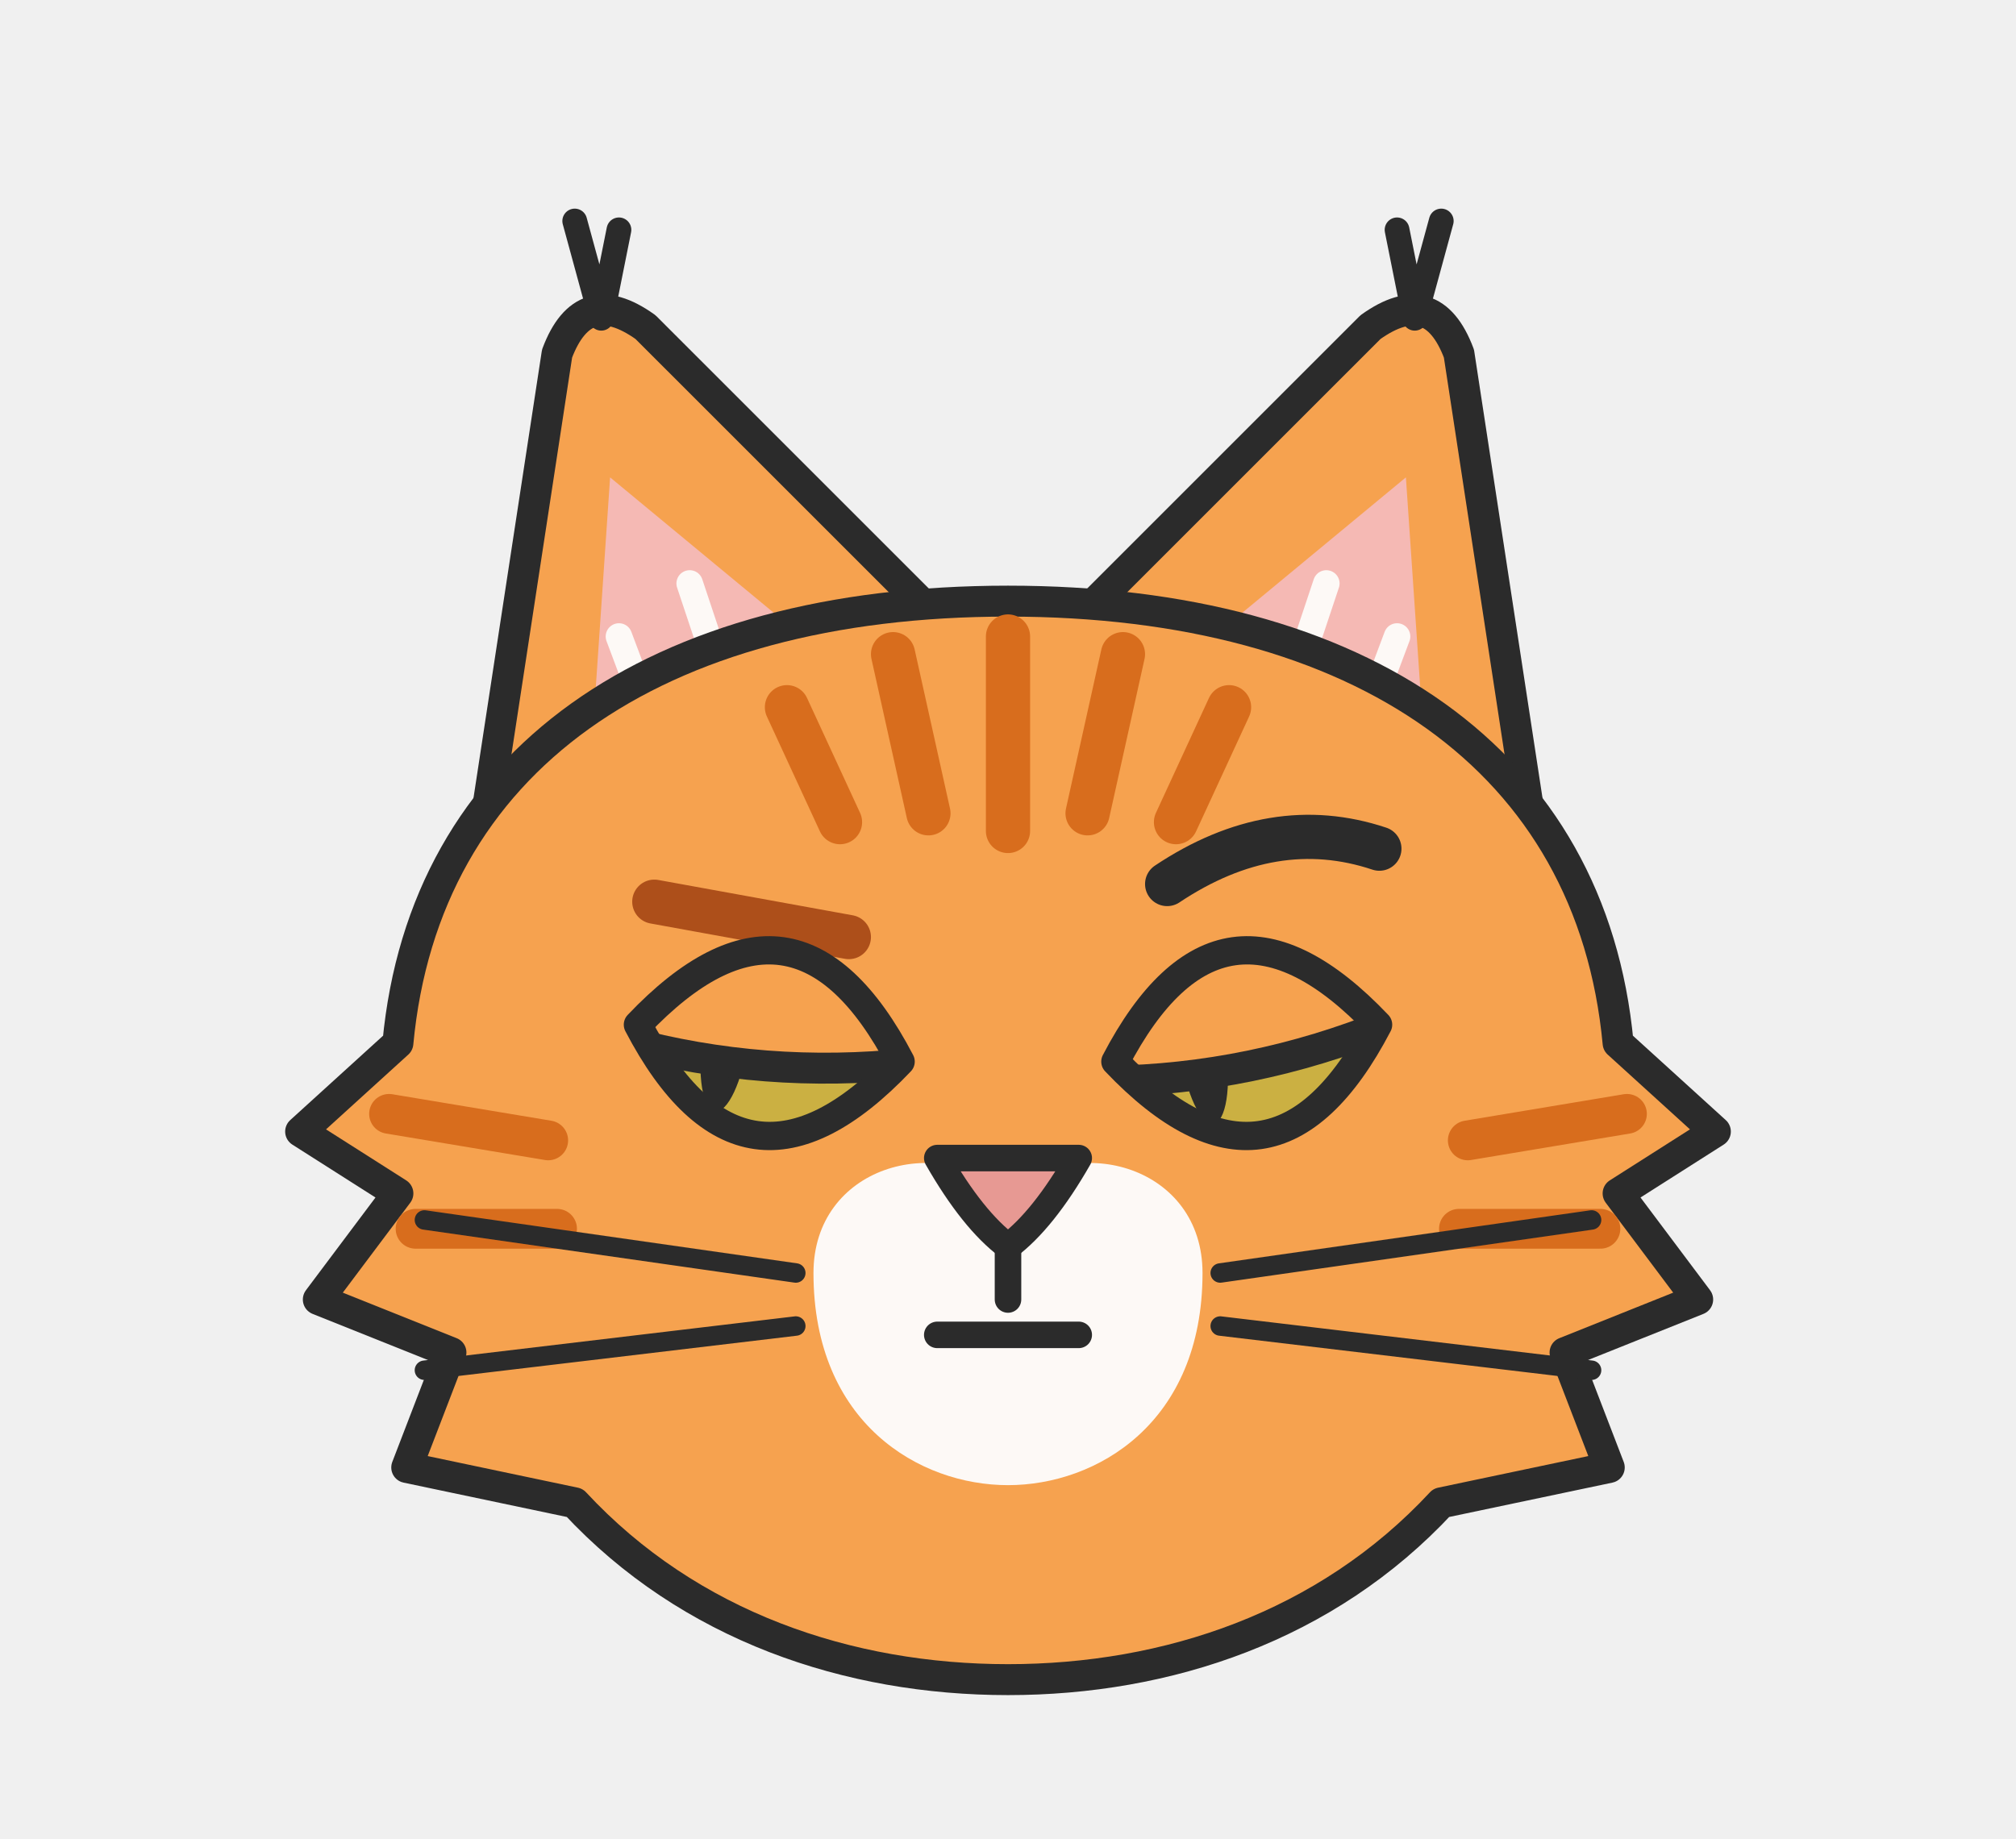
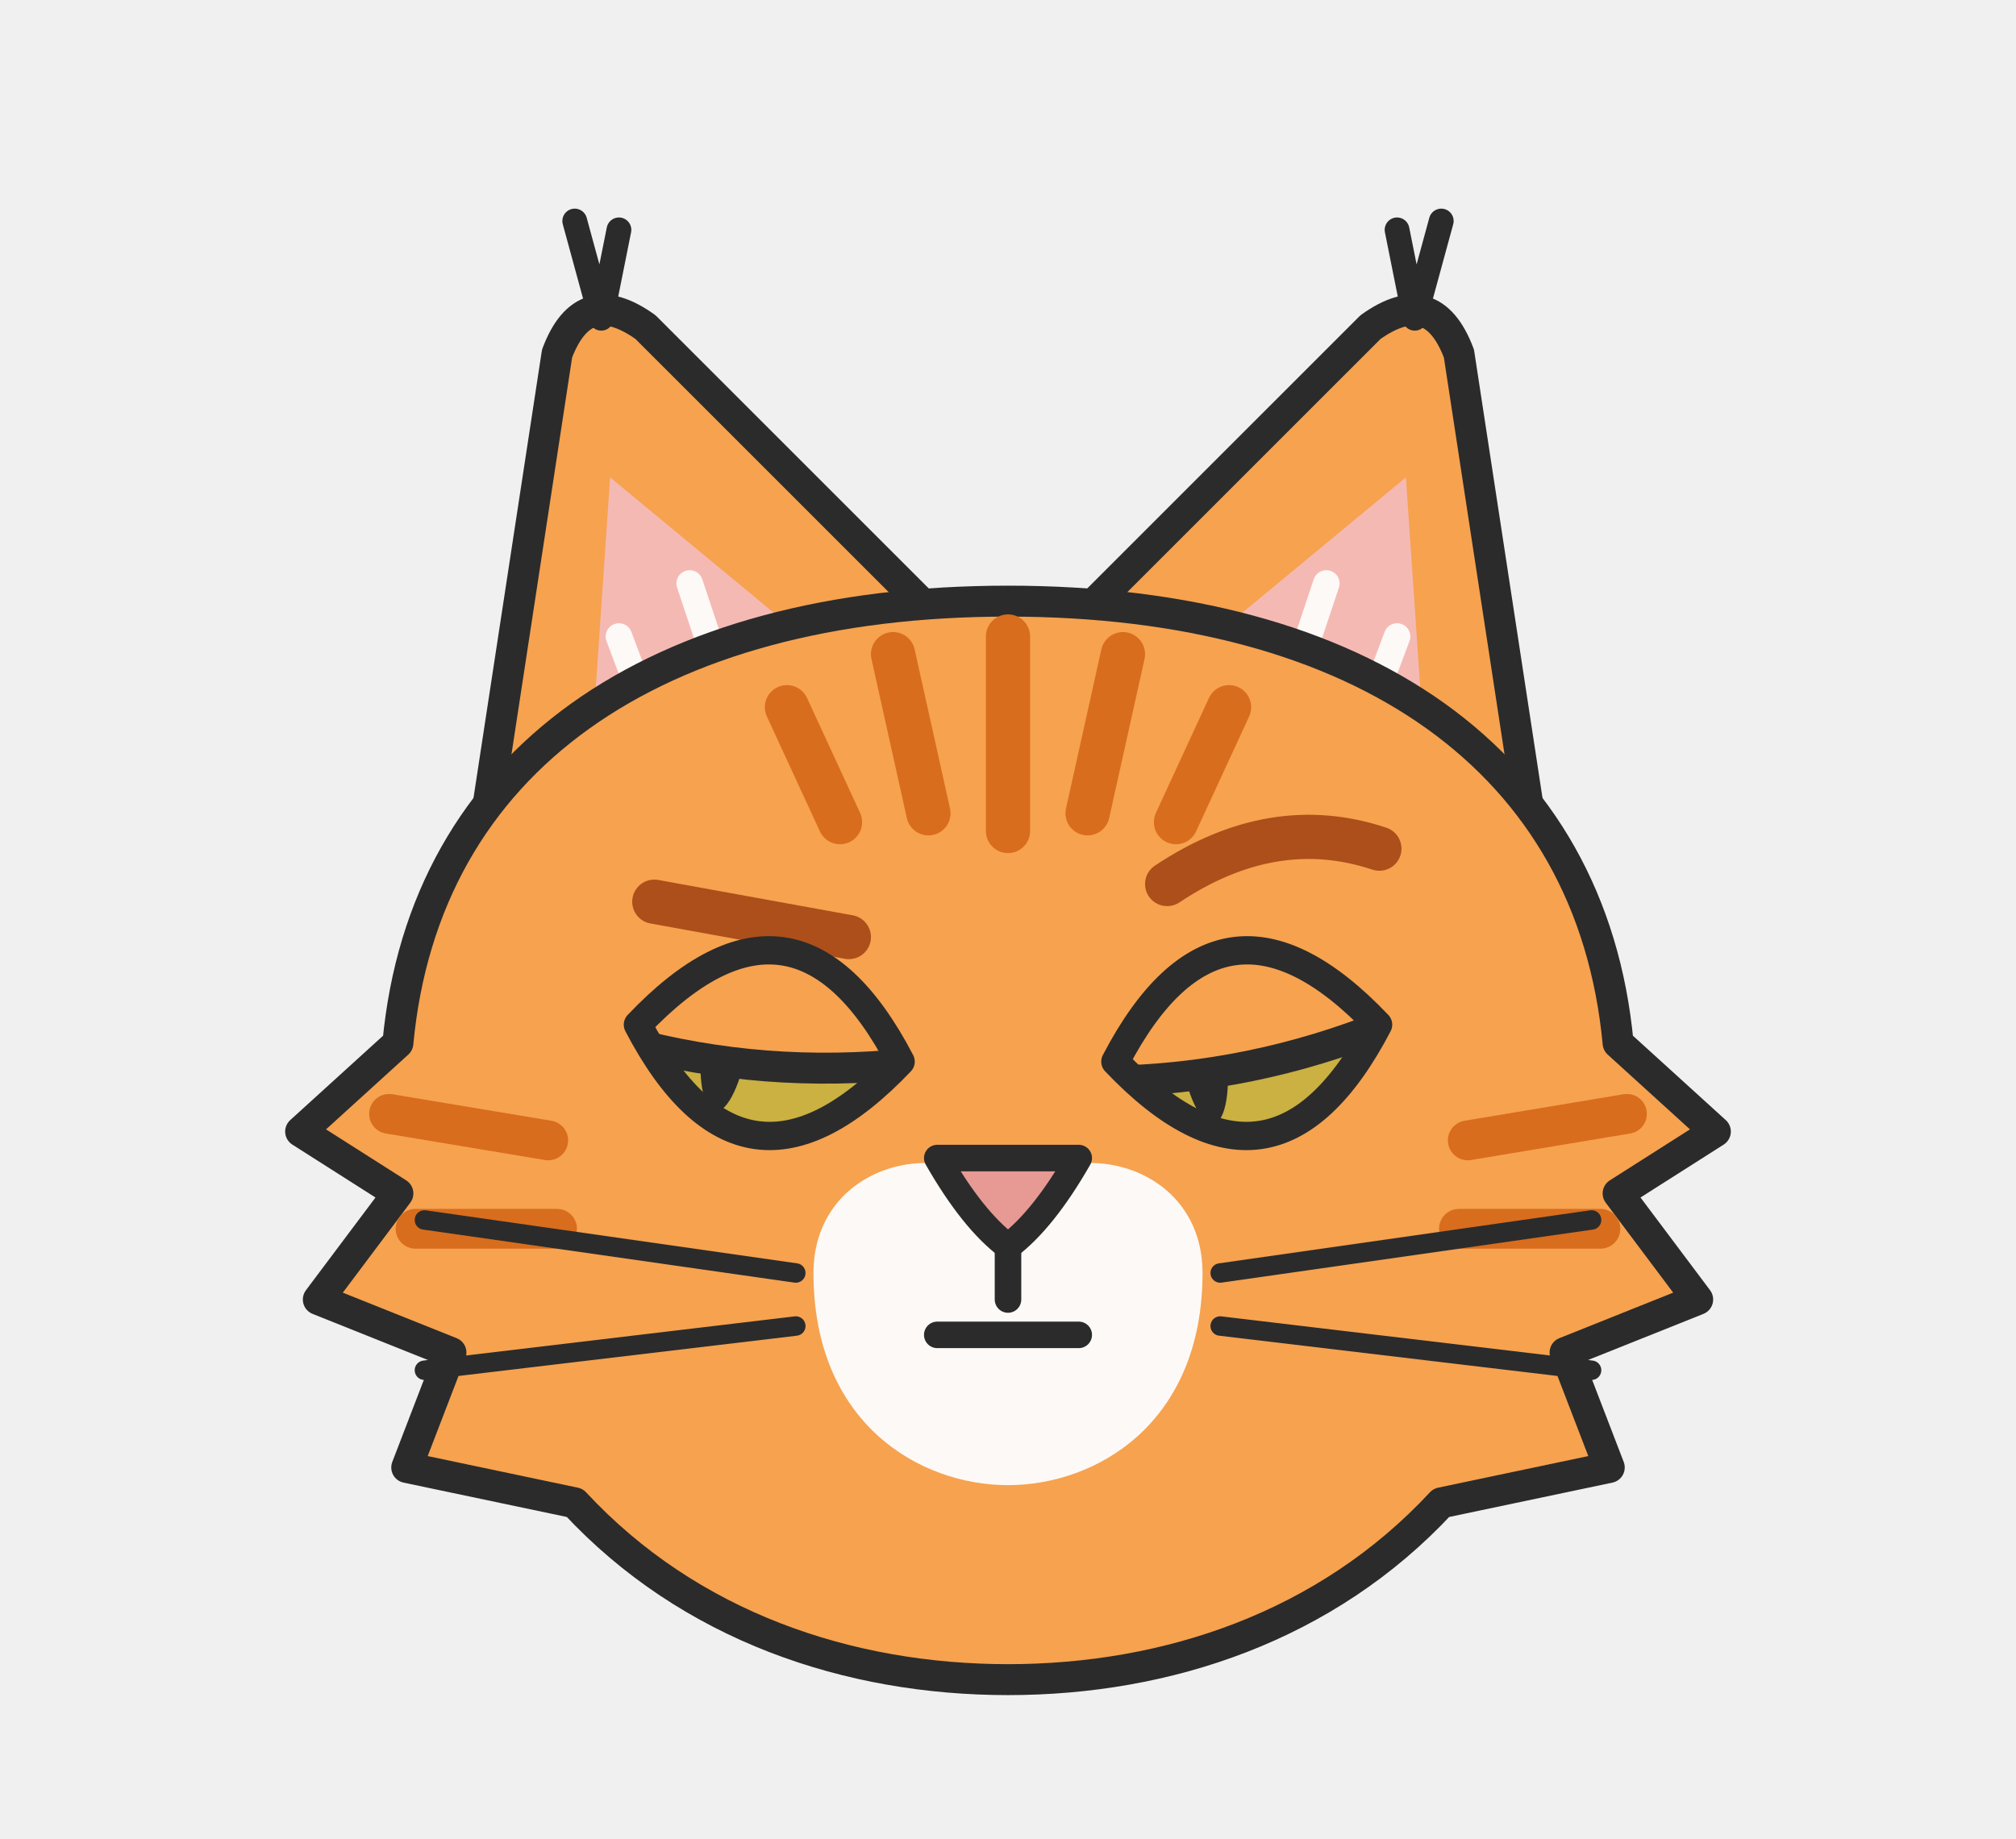
<svg xmlns="http://www.w3.org/2000/svg" viewBox="-14 -14 228 208" width="456" height="416">
  <g transform="translate(0 0)">
    <g>
      <path d="M162 98 L151 26 Q148 18 141 23 L104 60 Z" fill="#F6A24F" stroke="#2B2B2B" stroke-width="3.5" stroke-linejoin="round" stroke-linecap="round" />
      <path d="M148 84 L145 40 L116 64 Z" fill="#F5B9B4" />
      <path d="M138 74 L144 58 M130 70 L136 52" fill="none" stroke="#FDF9F6" stroke-width="3" stroke-linecap="round" stroke-linejoin="round" />
      <path d="M146 22 L149 11 M146 22 L144 12" fill="none" stroke="#2B2B2B" stroke-width="2.8" stroke-linecap="round" stroke-linejoin="round" />
    </g>
    <g>
      <path d="M38 98 L49 26 Q52 18 59 23 L96 60 Z" fill="#F6A24F" stroke="#2B2B2B" stroke-width="3.5" stroke-linejoin="round" stroke-linecap="round" />
      <path d="M52 84 L55 40 L84 64 Z" fill="#F5B9B4" />
      <path d="M62 74 L56 58 M70 70 L64 52" fill="none" stroke="#FDF9F6" stroke-width="3" stroke-linecap="round" stroke-linejoin="round" />
      <path d="M54 22 L51 11 M54 22 L56 12" fill="none" stroke="#2B2B2B" stroke-width="2.8" stroke-linecap="round" stroke-linejoin="round" />
    </g>
    <path d="M100 54 C140 54 166 72 169 104 L180 114 L169 121 L178 133 L163 139 L168 152 L149 156 C136 170 118 176 100 176 C82 176 64 170 51 156 L32 152 L37 139 L22 133 L31 121 L20 114 L31 104 C34 72 60 54 100 54 Z" fill="#F6A24F" stroke="#2B2B2B" stroke-width="3.5" stroke-linejoin="round" stroke-linecap="round" />
    <path d="M100 58 L100 80" fill="none" stroke="#D86D1D" stroke-width="5" stroke-linecap="round" stroke-linejoin="round" />
    <path d="M87 60 L91 78" fill="none" stroke="#D86D1D" stroke-width="5" stroke-linecap="round" stroke-linejoin="round" />
    <path d="M113 60 L109 78" fill="none" stroke="#D86D1D" stroke-width="5" stroke-linecap="round" stroke-linejoin="round" />
    <path d="M75 66 L81 79" fill="none" stroke="#D86D1D" stroke-width="5" stroke-linecap="round" stroke-linejoin="round" />
    <path d="M125 66 L119 79" fill="none" stroke="#D86D1D" stroke-width="5" stroke-linecap="round" stroke-linejoin="round" />
    <path d="M30 112 L48 115" fill="none" stroke="#D86D1D" stroke-width="4.5" stroke-linecap="round" stroke-linejoin="round" />
    <path d="M33 125 L49 125" fill="none" stroke="#D86D1D" stroke-width="4.5" stroke-linecap="round" stroke-linejoin="round" />
    <path d="M170 112 L152 115" fill="none" stroke="#D86D1D" stroke-width="4.5" stroke-linecap="round" stroke-linejoin="round" />
    <path d="M167 125 L151 125" fill="none" stroke="#D86D1D" stroke-width="4.5" stroke-linecap="round" stroke-linejoin="round" />
    <path d="M78 130 C78 118 92 114 100 121 C108 114 122 118 122 130 C122 147 110 154 100 154 C90 154 78 147 78 130 Z" fill="#FDF9F6" />
    <path d="M60 88 L82 92" fill="none" stroke="#AD4F1A" stroke-width="5" stroke-linecap="round" stroke-linejoin="round" />
-     <path d="M118 86 Q130 78 142 82" fill="none" stroke="#2B2B2B" stroke-width="5" stroke-linecap="round" stroke-linejoin="round" />
+     <path d="M118 86 Q130 78 142 82" fill="none" stroke="#AD4F1A" stroke-width="5" stroke-linecap="round" stroke-linejoin="round" />
    <g transform="rotate(8 73 104)">
      <clipPath id="e17">
        <path d="M58 104 Q73 83 88 104 Q73 125 58 104 Z" />
      </clipPath>
      <path d="M58 104 Q73 83 88 104 Q73 125 58 104 Z" fill="#CBB042" />
      <ellipse cx="68" cy="104" rx="2.6" ry="8.5" fill="#2B2B2B" />
      <circle cx="72" cy="101" r="2.2" fill="#FFFFFF" />
      <g clip-path="url(#e17)">
        <rect x="56" y="90" width="34" height="15.1" fill="#F6A24F" />
        <path d="M57 106.1 Q73 108.1 89 104.1" fill="none" stroke="#2B2B2B" stroke-width="3.5" stroke-linecap="round" stroke-linejoin="round" />
      </g>
      <path d="M58 104 Q73 83 88 104 Q73 125 58 104 Z" fill="none" stroke="#2B2B2B" stroke-width="3.2" stroke-linejoin="round" stroke-linecap="round" />
    </g>
    <g transform="rotate(-8 127 104)">
      <clipPath id="e18">
        <path d="M112 104 Q127 83 142 104 Q127 125 112 104 Z" />
      </clipPath>
      <path d="M112 104 Q127 83 142 104 Q127 125 112 104 Z" fill="#CBB042" />
      <ellipse cx="122" cy="104" rx="2.6" ry="8.5" fill="#2B2B2B" />
      <circle cx="126" cy="101" r="2.2" fill="#FFFFFF" />
      <g clip-path="url(#e18)">
        <rect x="110" y="90" width="34" height="15.1" fill="#F6A24F" />
        <path d="M111 106.1 Q127 108.1 143 104.1" fill="none" stroke="#2B2B2B" stroke-width="3.5" stroke-linecap="round" stroke-linejoin="round" />
      </g>
      <path d="M112 104 Q127 83 142 104 Q127 125 112 104 Z" fill="none" stroke="#2B2B2B" stroke-width="3.2" stroke-linejoin="round" stroke-linecap="round" />
    </g>
    <path d="M92 117 L108 117 Q104 124 100 127 Q96 124 92 117 Z" fill="#E79993" stroke="#2B2B2B" stroke-width="3" stroke-linejoin="round" />
    <path d="M100 127 L100 133" fill="none" stroke="#2B2B2B" stroke-width="3" stroke-linecap="round" stroke-linejoin="round" />
    <path d="M92 137 L108 137" fill="none" stroke="#2B2B2B" stroke-width="3" stroke-linecap="round" stroke-linejoin="round" />
    <path d="M76 130 L34 124" fill="none" stroke="#2B2B2B" stroke-width="2.2" stroke-linecap="round" stroke-linejoin="round" />
    <path d="M124 130 L166 124" fill="none" stroke="#2B2B2B" stroke-width="2.2" stroke-linecap="round" stroke-linejoin="round" />
    <path d="M76 136 L34 141" fill="none" stroke="#2B2B2B" stroke-width="2.2" stroke-linecap="round" stroke-linejoin="round" />
    <path d="M124 136 L166 141" fill="none" stroke="#2B2B2B" stroke-width="2.2" stroke-linecap="round" stroke-linejoin="round" />
  </g>
</svg>
